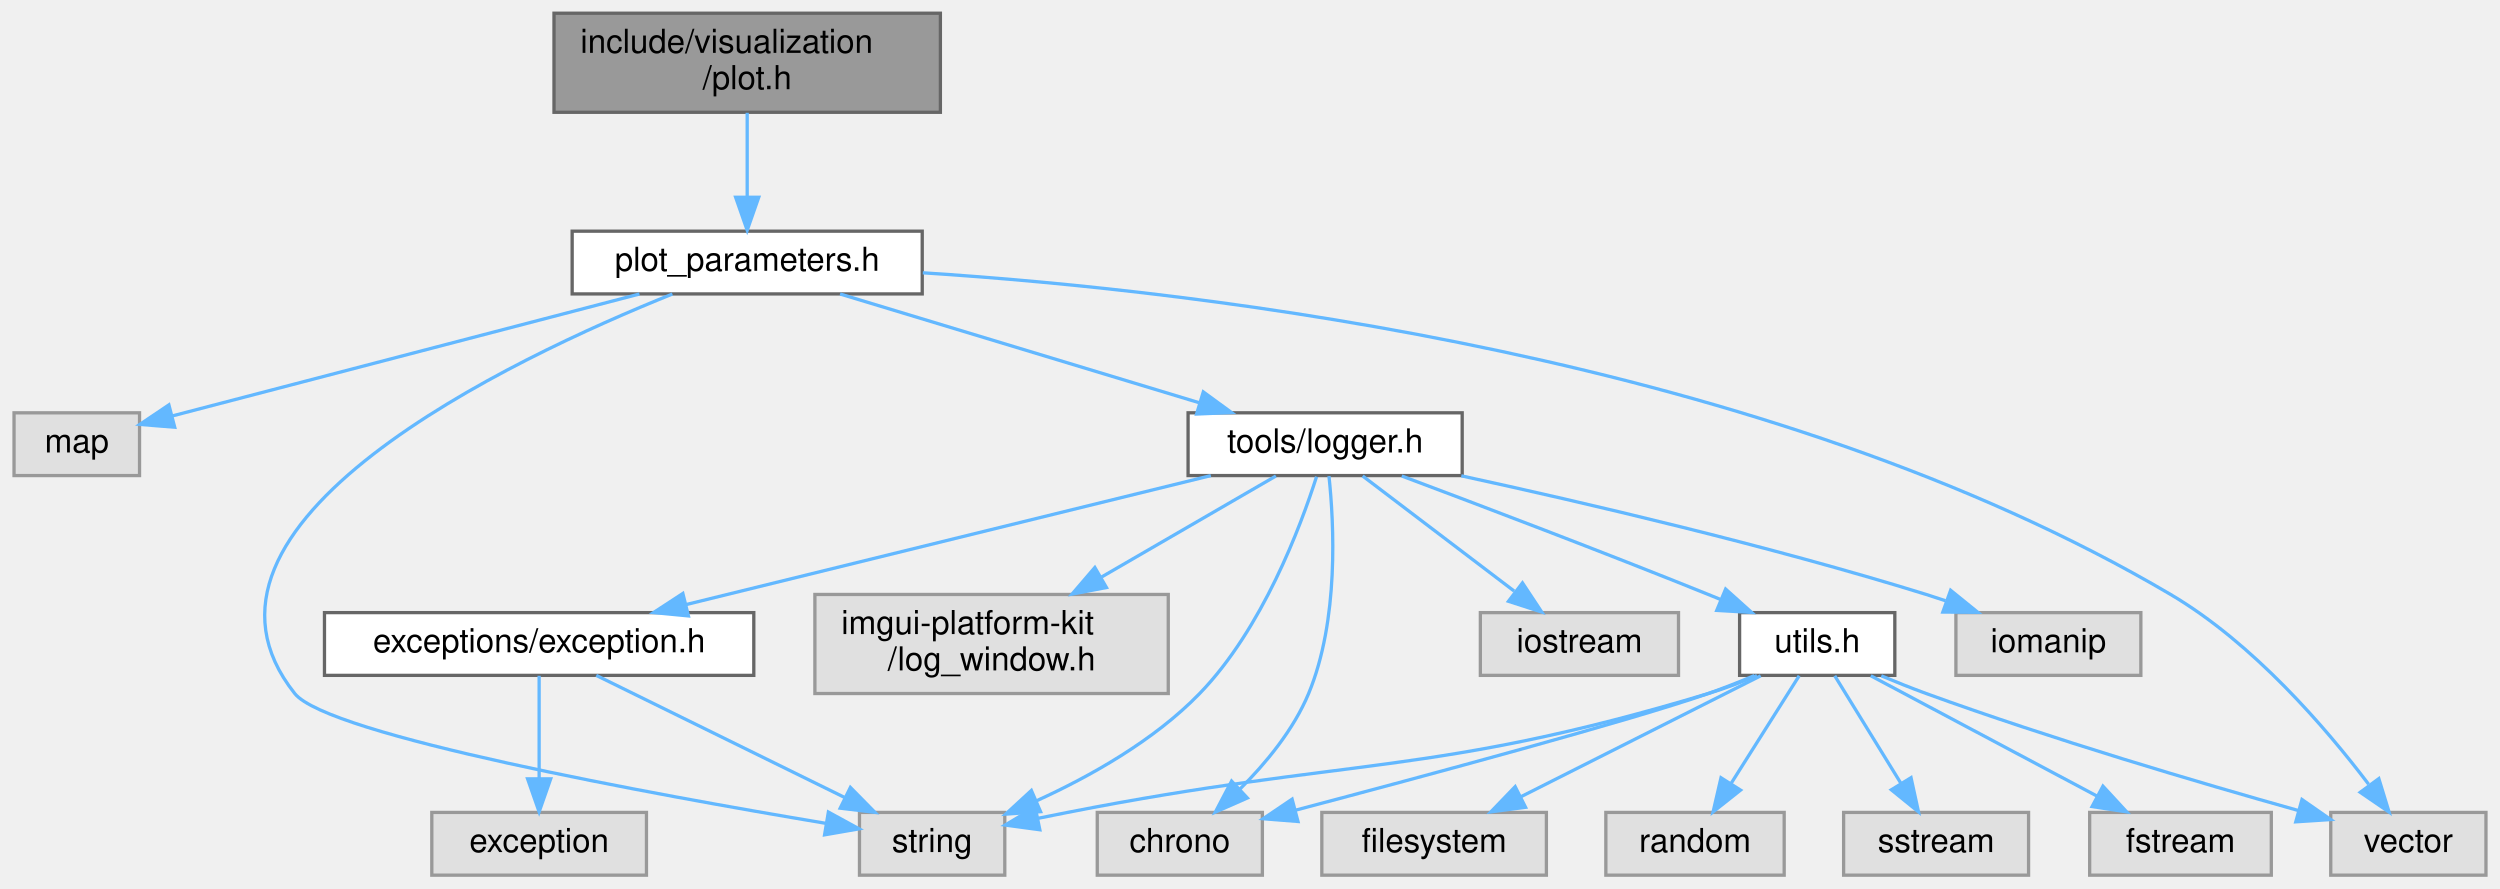
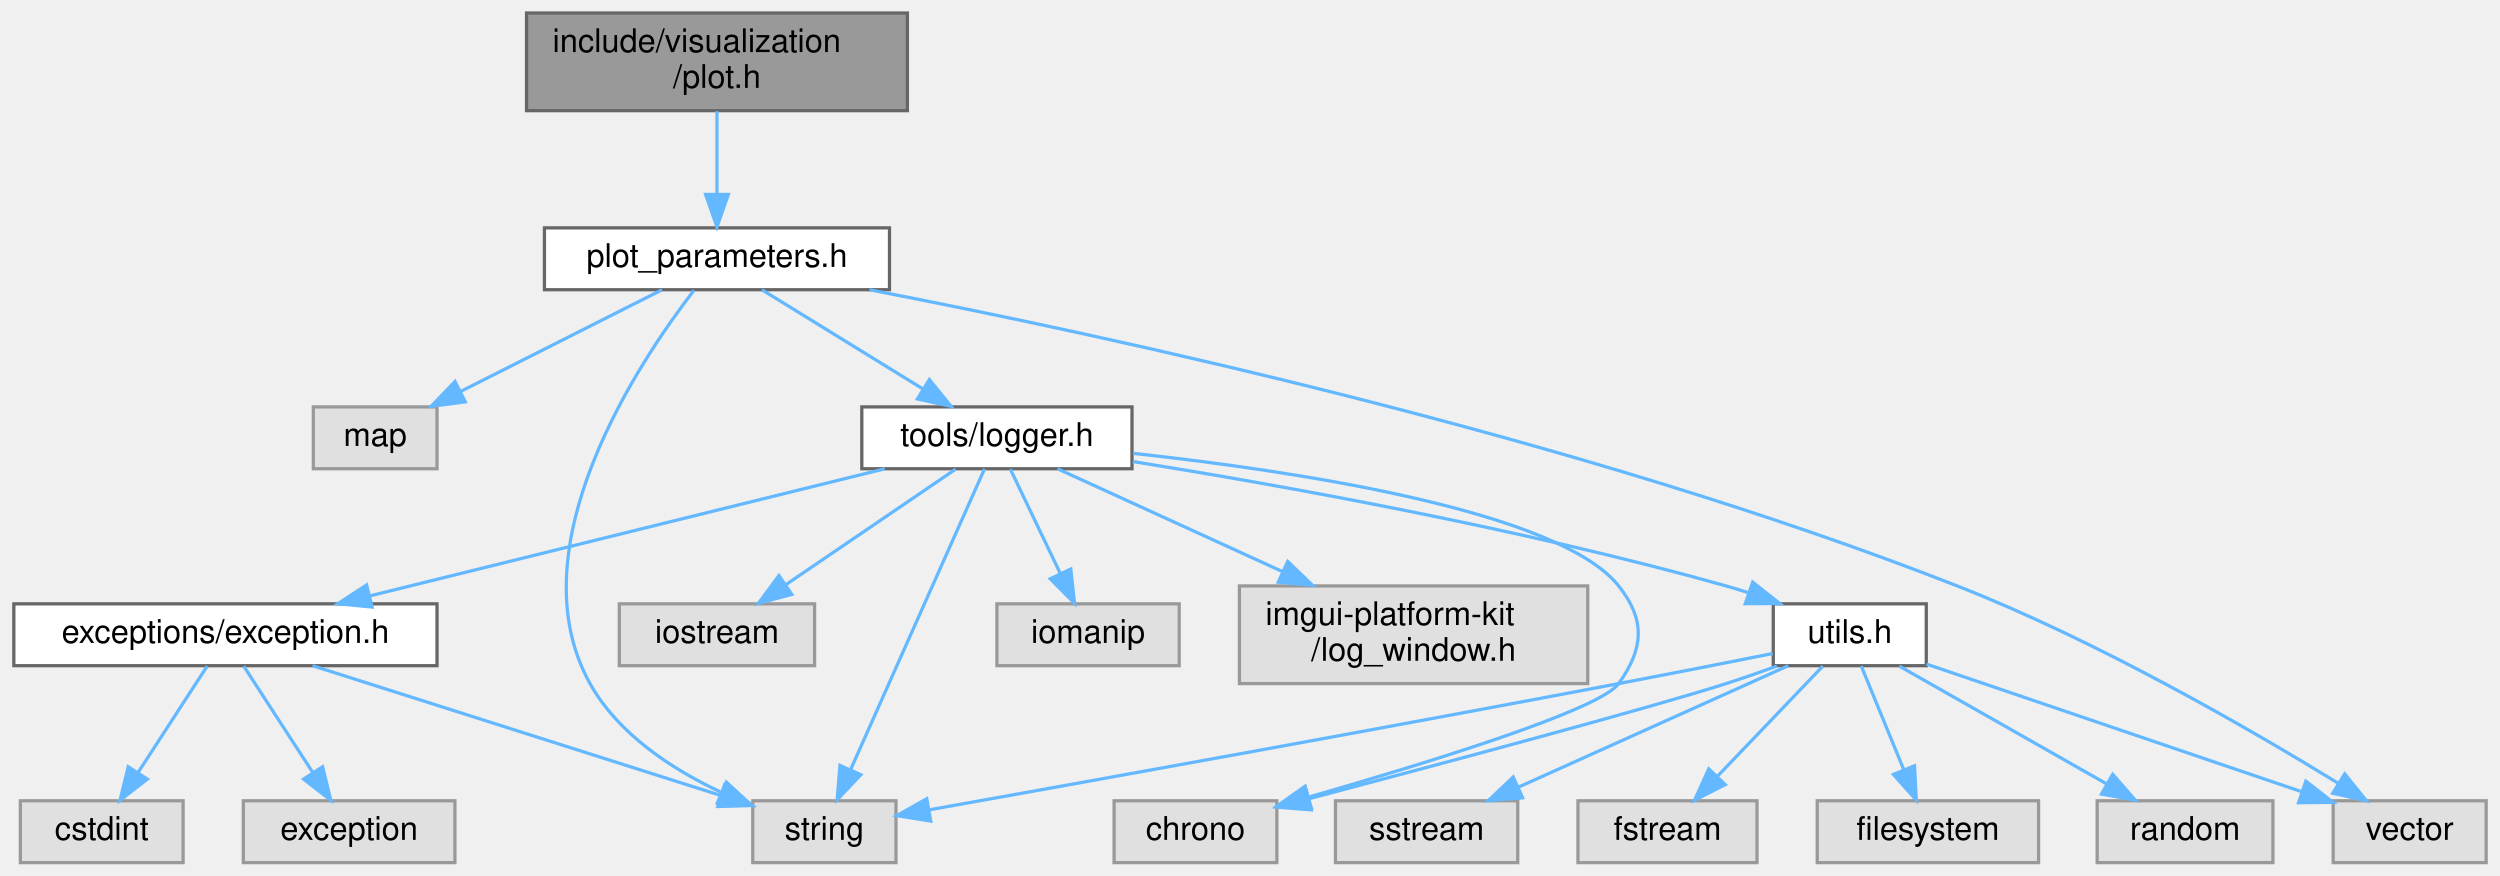
- <svg xmlns="http://www.w3.org/2000/svg" xmlns:xlink="http://www.w3.org/1999/xlink" width="757pt" height="269pt" viewBox="0.00 0.00 756.50 269.00">
+ <svg xmlns="http://www.w3.org/2000/svg" xmlns:xlink="http://www.w3.org/1999/xlink" width="768pt" height="269pt" viewBox="0.00 0.00 767.50 269.00">
  <g id="graph0" class="graph" transform="scale(1 1) rotate(0) translate(4 265)">
    <g id="Node000001" class="node">
      <g id="a_Node000001">
        <a xlink:title=" ">
-           <polygon fill="#999999" stroke="#666666" points="280.5,-261 163.5,-261 163.5,-231 280.5,-231 280.5,-261" />
-           <text text-anchor="start" x="171.5" y="-249" font-family="Helvetica,sans-Serif" font-size="10.00">include/visualization</text>
-           <text text-anchor="middle" x="222" y="-238" font-family="Helvetica,sans-Serif" font-size="10.00">/plot.h</text>
+           <polygon fill="#999999" stroke="#666666" points="274.5,-261 157.5,-261 157.5,-231 274.5,-231 274.5,-261" />
+           <text text-anchor="start" x="165.5" y="-249" font-family="Helvetica,sans-Serif" font-size="10.00">include/visualization</text>
+           <text text-anchor="middle" x="216" y="-238" font-family="Helvetica,sans-Serif" font-size="10.00">/plot.h</text>
        </a>
      </g>
    </g>
    <g id="Node000002" class="node">
      <g id="a_Node000002">
        <a xlink:href="plot__parameters_8h.html" target="_top" xlink:title=" ">
-           <polygon fill="white" stroke="#666666" points="275,-195 169,-195 169,-176 275,-176 275,-195" />
-           <text text-anchor="middle" x="222" y="-183" font-family="Helvetica,sans-Serif" font-size="10.00">plot_parameters.h</text>
+           <polygon fill="white" stroke="#666666" points="269,-195 163,-195 163,-176 269,-176 269,-195" />
+           <text text-anchor="middle" x="216" y="-183" font-family="Helvetica,sans-Serif" font-size="10.00">plot_parameters.h</text>
        </a>
      </g>
    </g>
    <g id="edge1_Node000001_Node000002" class="edge">
      <g id="a_edge1_Node000001_Node000002">
        <a xlink:title=" ">
-           <path fill="none" stroke="#63b8ff" d="M222,-230.84C222,-223.21 222,-213.7 222,-205.45" />
-           <polygon fill="#63b8ff" stroke="#63b8ff" points="225.5,-205.27 222,-195.27 218.5,-205.27 225.5,-205.27" />
+           <path fill="none" stroke="#63b8ff" d="M216,-230.84C216,-223.21 216,-213.7 216,-205.45" />
+           <polygon fill="#63b8ff" stroke="#63b8ff" points="219.5,-205.27 216,-195.27 212.5,-205.27 219.5,-205.27" />
        </a>
      </g>
    </g>
    <g id="Node000003" class="node">
      <g id="a_Node000003">
        <a xlink:title=" ">
-           <polygon fill="#e0e0e0" stroke="#999999" points="38,-140 0,-140 0,-121 38,-121 38,-140" />
-           <text text-anchor="middle" x="19" y="-128" font-family="Helvetica,sans-Serif" font-size="10.00">map</text>
+           <polygon fill="#e0e0e0" stroke="#999999" points="130,-140 92,-140 92,-121 130,-121 130,-140" />
+           <text text-anchor="middle" x="111" y="-128" font-family="Helvetica,sans-Serif" font-size="10.00">map</text>
        </a>
      </g>
    </g>
    <g id="edge2_Node000002_Node000003" class="edge">
      <g id="a_edge2_Node000002_Node000003">
        <a xlink:title=" ">
-           <path fill="none" stroke="#63b8ff" d="M189.38,-175.98C150.25,-165.77 85.25,-148.8 47.86,-139.04" />
-           <polygon fill="#63b8ff" stroke="#63b8ff" points="48.65,-135.63 38.09,-136.49 46.89,-142.4 48.65,-135.63" />
+           <path fill="none" stroke="#63b8ff" d="M199.13,-175.98C182.39,-167.54 156.5,-154.47 137.11,-144.68" />
+           <polygon fill="#63b8ff" stroke="#63b8ff" points="138.68,-141.55 128.18,-140.17 135.53,-147.8 138.68,-141.55" />
        </a>
      </g>
    </g>
    <g id="Node000004" class="node">
      <g id="a_Node000004">
        <a xlink:title=" ">
-           <polygon fill="#e0e0e0" stroke="#999999" points="300,-19 256,-19 256,0 300,0 300,-19" />
-           <text text-anchor="middle" x="278" y="-7" font-family="Helvetica,sans-Serif" font-size="10.00">string</text>
+           <polygon fill="#e0e0e0" stroke="#999999" points="271,-19 227,-19 227,0 271,0 271,-19" />
+           <text text-anchor="middle" x="249" y="-7" font-family="Helvetica,sans-Serif" font-size="10.00">string</text>
        </a>
      </g>
    </g>
    <g id="edge3_Node000002_Node000004" class="edge">
      <g id="a_edge3_Node000002_Node000004">
        <a xlink:title=" ">
-           <path fill="none" stroke="#63b8ff" d="M199.35,-175.97C150.79,-156.45 44.24,-106.22 85,-55 95.01,-42.41 193.49,-24.45 245.77,-15.7" />
-           <polygon fill="#63b8ff" stroke="#63b8ff" points="246.58,-19.11 255.87,-14.03 245.43,-12.21 246.58,-19.11" />
+           <path fill="none" stroke="#63b8ff" d="M208.94,-175.82C192.29,-154.23 153.68,-96.84 177,-55 185.63,-39.52 202.1,-28.75 217.12,-21.69" />
+           <polygon fill="#63b8ff" stroke="#63b8ff" points="218.88,-24.74 226.68,-17.57 216.11,-18.31 218.88,-24.74" />
        </a>
      </g>
    </g>
    <g id="Node000005" class="node">
      <g id="a_Node000005">
        <a xlink:title=" ">
-           <polygon fill="#e0e0e0" stroke="#999999" points="748.5,-19 701.5,-19 701.5,0 748.5,0 748.5,-19" />
-           <text text-anchor="middle" x="725" y="-7" font-family="Helvetica,sans-Serif" font-size="10.00">vector</text>
+           <polygon fill="#e0e0e0" stroke="#999999" points="759.5,-19 712.5,-19 712.5,0 759.5,0 759.5,-19" />
+           <text text-anchor="middle" x="736" y="-7" font-family="Helvetica,sans-Serif" font-size="10.00">vector</text>
        </a>
      </g>
    </g>
    <g id="edge4_Node000002_Node000005" class="edge">
      <g id="a_edge4_Node000002_Node000005">
        <a xlink:title=" ">
-           <path fill="none" stroke="#63b8ff" d="M275.17,-182.4C360.48,-176.9 530.75,-157 653,-85 677.98,-70.29 700.04,-44.58 712.96,-27.54" />
-           <polygon fill="#63b8ff" stroke="#63b8ff" points="716.06,-29.23 719.16,-19.1 710.42,-25.09 716.06,-29.23" />
+           <path fill="none" stroke="#63b8ff" d="M262.86,-175.98C335.88,-161.89 480.53,-130.68 597,-85 640.32,-68.01 687.39,-40.74 714.13,-24.33" />
+           <polygon fill="#63b8ff" stroke="#63b8ff" points="716.05,-27.26 722.7,-19.02 712.36,-21.31 716.05,-27.26" />
        </a>
      </g>
    </g>
    <g id="Node000006" class="node">
      <g id="a_Node000006">
        <a xlink:href="logger_8h.html" target="_top" xlink:title=" ">
-           <polygon fill="white" stroke="#666666" points="438.5,-140 355.5,-140 355.5,-121 438.5,-121 438.5,-140" />
-           <text text-anchor="middle" x="397" y="-128" font-family="Helvetica,sans-Serif" font-size="10.00">tools/logger.h</text>
+           <polygon fill="white" stroke="#666666" points="343.5,-140 260.5,-140 260.5,-121 343.5,-121 343.5,-140" />
+           <text text-anchor="middle" x="302" y="-128" font-family="Helvetica,sans-Serif" font-size="10.00">tools/logger.h</text>
        </a>
      </g>
    </g>
    <g id="edge5_Node000002_Node000006" class="edge">
      <g id="a_edge5_Node000002_Node000006">
        <a xlink:title=" ">
-           <path fill="none" stroke="#63b8ff" d="M250.12,-175.98C279.62,-167.05 326.19,-152.94 358.97,-143.02" />
-           <polygon fill="#63b8ff" stroke="#63b8ff" points="360.11,-146.33 368.66,-140.08 358.08,-139.63 360.11,-146.33" />
+           <path fill="none" stroke="#63b8ff" d="M229.82,-175.98C243.15,-167.77 263.58,-155.18 279.31,-145.49" />
+           <polygon fill="#63b8ff" stroke="#63b8ff" points="281.25,-148.4 287.93,-140.17 277.58,-142.44 281.25,-148.4" />
        </a>
      </g>
    </g>
    <g id="edge7_Node000006_Node000004" class="edge">
      <g id="a_edge7_Node000006_Node000004">
        <a xlink:title=" ">
-           <path fill="none" stroke="#63b8ff" d="M394.4,-120.67C389.59,-105.59 378,-74.6 359,-55 345.18,-40.75 325.8,-29.88 309.46,-22.45" />
-           <polygon fill="#63b8ff" stroke="#63b8ff" points="310.83,-19.23 300.26,-18.48 308.05,-25.65 310.83,-19.23" />
+           <path fill="none" stroke="#63b8ff" d="M298.19,-120.94C289.64,-101.74 268.76,-54.86 257.14,-28.77" />
+           <polygon fill="#63b8ff" stroke="#63b8ff" points="260.19,-27.01 252.92,-19.3 253.79,-29.86 260.19,-27.01" />
        </a>
      </g>
    </g>
    <g id="Node000007" class="node">
      <g id="a_Node000007">
        <a xlink:title=" ">
-           <polygon fill="#e0e0e0" stroke="#999999" points="504,-79.5 444,-79.5 444,-60.5 504,-60.5 504,-79.5" />
-           <text text-anchor="middle" x="474" y="-67.5" font-family="Helvetica,sans-Serif" font-size="10.00">iostream</text>
+           <polygon fill="#e0e0e0" stroke="#999999" points="246,-79.5 186,-79.5 186,-60.5 246,-60.5 246,-79.5" />
+           <text text-anchor="middle" x="216" y="-67.5" font-family="Helvetica,sans-Serif" font-size="10.00">iostream</text>
        </a>
      </g>
    </g>
    <g id="edge6_Node000006_Node000007" class="edge">
      <g id="a_edge6_Node000006_Node000007">
        <a xlink:title=" ">
-           <path fill="none" stroke="#63b8ff" d="M408.36,-120.87C420.42,-111.71 439.7,-97.06 454.25,-86.01" />
-           <polygon fill="#63b8ff" stroke="#63b8ff" points="456.75,-88.5 462.59,-79.67 452.51,-82.93 456.75,-88.5" />
+           <path fill="none" stroke="#63b8ff" d="M289.31,-120.87C275.59,-111.54 253.5,-96.51 237.15,-85.38" />
+           <polygon fill="#63b8ff" stroke="#63b8ff" points="238.98,-82.4 228.74,-79.67 235.04,-88.19 238.98,-82.4" />
        </a>
      </g>
    </g>
    <g id="Node000008" class="node">
      <g id="a_Node000008">
        <a xlink:title=" ">
-           <polygon fill="#e0e0e0" stroke="#999999" points="378,-19 328,-19 328,0 378,0 378,-19" />
-           <text text-anchor="middle" x="353" y="-7" font-family="Helvetica,sans-Serif" font-size="10.00">chrono</text>
+           <polygon fill="#e0e0e0" stroke="#999999" points="388,-19 338,-19 338,0 388,0 388,-19" />
+           <text text-anchor="middle" x="363" y="-7" font-family="Helvetica,sans-Serif" font-size="10.00">chrono</text>
        </a>
      </g>
    </g>
    <g id="edge8_Node000006_Node000008" class="edge">
      <g id="a_edge8_Node000006_Node000008">
        <a xlink:title=" ">
-           <path fill="none" stroke="#63b8ff" d="M398.16,-120.83C399.69,-106.51 401.24,-77.27 392,-55 387.45,-44.04 379.07,-33.91 371.24,-26.1" />
-           <polygon fill="#63b8ff" stroke="#63b8ff" points="373.45,-23.37 363.75,-19.1 368.67,-28.49 373.45,-23.37" />
+           <path fill="none" stroke="#63b8ff" d="M343.88,-125.73C394.37,-120.21 474.74,-108 493,-85 501.29,-74.56 500.75,-65.85 493,-55 487.25,-46.95 434.35,-30.64 397.84,-20.16" />
+           <polygon fill="#63b8ff" stroke="#63b8ff" points="398.6,-16.74 388.02,-17.38 396.68,-23.48 398.6,-16.74" />
        </a>
      </g>
    </g>
    <g id="Node000009" class="node">
      <g id="a_Node000009">
        <a xlink:title=" ">
-           <polygon fill="#e0e0e0" stroke="#999999" points="644,-79.5 588,-79.5 588,-60.5 644,-60.5 644,-79.5" />
-           <text text-anchor="middle" x="616" y="-67.5" font-family="Helvetica,sans-Serif" font-size="10.00">iomanip</text>
+           <polygon fill="#e0e0e0" stroke="#999999" points="358,-79.5 302,-79.5 302,-60.5 358,-60.5 358,-79.5" />
+           <text text-anchor="middle" x="330" y="-67.5" font-family="Helvetica,sans-Serif" font-size="10.00">iomanip</text>
        </a>
      </g>
    </g>
    <g id="edge9_Node000006_Node000009" class="edge">
      <g id="a_edge9_Node000006_Node000009">
        <a xlink:title=" ">
-           <path fill="none" stroke="#63b8ff" d="M438.23,-120.92C475.38,-112.84 531.31,-99.79 579,-85 580.92,-84.4 582.88,-83.76 584.85,-83.09" />
-           <polygon fill="#63b8ff" stroke="#63b8ff" points="586.4,-86.26 594.63,-79.59 584.04,-79.67 586.4,-86.26" />
+           <path fill="none" stroke="#63b8ff" d="M306.13,-120.87C310.14,-112.49 316.35,-99.51 321.44,-88.89" />
+           <polygon fill="#63b8ff" stroke="#63b8ff" points="324.69,-90.2 325.85,-79.67 318.38,-87.18 324.69,-90.2" />
        </a>
      </g>
    </g>
    <g id="Node000010" class="node">
      <g id="a_Node000010">
        <a xlink:title=" ">
-           <polygon fill="#e0e0e0" stroke="#999999" points="349.5,-85 242.5,-85 242.5,-55 349.5,-55 349.5,-85" />
-           <text text-anchor="start" x="250.5" y="-73" font-family="Helvetica,sans-Serif" font-size="10.00">imgui-platform-kit</text>
-           <text text-anchor="middle" x="296" y="-62" font-family="Helvetica,sans-Serif" font-size="10.00">/log_window.h</text>
+           <polygon fill="#e0e0e0" stroke="#999999" points="483.5,-85 376.5,-85 376.5,-55 483.5,-55 483.5,-85" />
+           <text text-anchor="start" x="384.5" y="-73" font-family="Helvetica,sans-Serif" font-size="10.00">imgui-platform-kit</text>
+           <text text-anchor="middle" x="430" y="-62" font-family="Helvetica,sans-Serif" font-size="10.00">/log_window.h</text>
        </a>
      </g>
    </g>
    <g id="edge10_Node000006_Node000010" class="edge">
      <g id="a_edge10_Node000006_Node000010">
        <a xlink:title=" ">
-           <path fill="none" stroke="#63b8ff" d="M382.1,-120.87C368.27,-112.86 347.19,-100.65 329.35,-90.31" />
-           <polygon fill="#63b8ff" stroke="#63b8ff" points="330.78,-87.1 320.37,-85.11 327.27,-93.16 330.78,-87.1" />
+           <path fill="none" stroke="#63b8ff" d="M320.61,-120.99C338.65,-112.75 366.6,-99.98 389.73,-89.4" />
+           <polygon fill="#63b8ff" stroke="#63b8ff" points="391.34,-92.52 398.98,-85.18 388.43,-86.15 391.34,-92.52" />
        </a>
      </g>
    </g>
    <g id="Node000011" class="node">
      <g id="a_Node000011">
        <a xlink:href="exception_8h.html" target="_top" xlink:title=" ">
-           <polygon fill="white" stroke="#666666" points="224,-79.5 94,-79.5 94,-60.5 224,-60.5 224,-79.5" />
-           <text text-anchor="middle" x="159" y="-67.5" font-family="Helvetica,sans-Serif" font-size="10.00">exceptions/exception.h</text>
+           <polygon fill="white" stroke="#666666" points="130,-79.5 0,-79.5 0,-60.5 130,-60.5 130,-79.5" />
+           <text text-anchor="middle" x="65" y="-67.5" font-family="Helvetica,sans-Serif" font-size="10.00">exceptions/exception.h</text>
        </a>
      </g>
    </g>
    <g id="edge11_Node000006_Node000011" class="edge">
      <g id="a_edge11_Node000006_Node000011">
        <a xlink:title=" ">
-           <path fill="none" stroke="#63b8ff" d="M362.39,-120.99C320.44,-110.68 249.66,-93.28 203.64,-81.97" />
-           <polygon fill="#63b8ff" stroke="#63b8ff" points="204.2,-78.5 193.65,-79.52 202.52,-85.3 204.2,-78.5" />
+           <path fill="none" stroke="#63b8ff" d="M267.54,-120.99C225.76,-110.68 155.28,-93.28 109.46,-81.97" />
+           <polygon fill="#63b8ff" stroke="#63b8ff" points="110.05,-78.52 99.5,-79.52 108.37,-85.31 110.05,-78.52" />
+         </a>
+       </g>
+     </g>
+     <g id="Node000014" class="node">
+       <g id="a_Node000014">
+         <a xlink:href="utils_8h.html" target="_top" xlink:title=" ">
+           <polygon fill="white" stroke="#666666" points="587.5,-79.5 540.5,-79.5 540.5,-60.5 587.5,-60.5 587.5,-79.5" />
+           <text text-anchor="middle" x="564" y="-67.5" font-family="Helvetica,sans-Serif" font-size="10.00">utils.h</text>
+         </a>
+       </g>
+     </g>
+     <g id="edge15_Node000006_Node000014" class="edge">
+       <g id="a_edge15_Node000006_Node000014">
+         <a xlink:title=" ">
+           <path fill="none" stroke="#63b8ff" d="M343.75,-123.22C389.08,-115.93 463.41,-102.63 526,-85 528.28,-84.36 530.63,-83.64 532.97,-82.88" />
+           <polygon fill="#63b8ff" stroke="#63b8ff" points="534.18,-86.16 542.49,-79.59 531.9,-79.55 534.18,-86.16" />
+         </a>
+       </g>
+     </g>
+     <g id="edge14_Node000011_Node000004" class="edge">
+       <g id="a_edge14_Node000011_Node000004">
+         <a xlink:title=" ">
+           <path fill="none" stroke="#63b8ff" d="M91.76,-60.49C124.96,-49.94 181.52,-31.95 216.99,-20.68" />
+           <polygon fill="#63b8ff" stroke="#63b8ff" points="218.36,-23.91 226.83,-17.55 216.24,-17.24 218.36,-23.91" />
+         </a>
+       </g>
+     </g>
+     <g id="Node000012" class="node">
+       <g id="a_Node000012">
+         <a xlink:title=" ">
+           <polygon fill="#e0e0e0" stroke="#999999" points="52,-19 2,-19 2,0 52,0 52,-19" />
+           <text text-anchor="middle" x="27" y="-7" font-family="Helvetica,sans-Serif" font-size="10.00">cstdint</text>
+         </a>
+       </g>
+     </g>
+     <g id="edge12_Node000011_Node000012" class="edge">
+       <g id="a_edge12_Node000011_Node000012">
+         <a xlink:title=" ">
+           <path fill="none" stroke="#63b8ff" d="M59.39,-60.37C53.84,-51.81 45.17,-38.47 38.2,-27.74" />
+           <polygon fill="#63b8ff" stroke="#63b8ff" points="41.01,-25.65 32.63,-19.17 35.14,-29.46 41.01,-25.65" />
        </a>
      </g>
    </g>
    <g id="Node000013" class="node">
      <g id="a_Node000013">
-         <a xlink:href="utils_8h.html" target="_top" xlink:title=" ">
-           <polygon fill="white" stroke="#666666" points="569.5,-79.5 522.5,-79.5 522.5,-60.5 569.5,-60.5 569.5,-79.5" />
-           <text text-anchor="middle" x="546" y="-67.5" font-family="Helvetica,sans-Serif" font-size="10.00">utils.h</text>
-         </a>
-       </g>
-     </g>
-     <g id="edge14_Node000006_Node000013" class="edge">
-       <g id="a_edge14_Node000006_Node000013">
-         <a xlink:title=" ">
-           <path fill="none" stroke="#63b8ff" d="M420.2,-120.87C443.69,-112.07 481,-97.92 513,-85 514.2,-84.52 515.42,-84.02 516.66,-83.51" />
-           <polygon fill="#63b8ff" stroke="#63b8ff" points="518.27,-86.63 526.15,-79.55 515.58,-80.17 518.27,-86.63" />
-         </a>
-       </g>
-     </g>
-     <g id="edge13_Node000011_Node000004" class="edge">
-       <g id="a_edge13_Node000011_Node000004">
-         <a xlink:title=" ">
-           <path fill="none" stroke="#63b8ff" d="M176.3,-60.49C196.05,-50.79 228.55,-34.81 251.49,-23.53" />
-           <polygon fill="#63b8ff" stroke="#63b8ff" points="253.25,-26.57 260.68,-19.02 250.16,-20.29 253.25,-26.57" />
-         </a>
-       </g>
-     </g>
-     <g id="Node000012" class="node">
-       <g id="a_Node000012">
-         <a xlink:title=" ">
-           <polygon fill="#e0e0e0" stroke="#999999" points="191.5,-19 126.5,-19 126.5,0 191.5,0 191.5,-19" />
-           <text text-anchor="middle" x="159" y="-7" font-family="Helvetica,sans-Serif" font-size="10.00">exception</text>
-         </a>
-       </g>
-     </g>
-     <g id="edge12_Node000011_Node000012" class="edge">
-       <g id="a_edge12_Node000011_Node000012">
-         <a xlink:title=" ">
-           <path fill="none" stroke="#63b8ff" d="M159,-60.37C159,-52.25 159,-39.81 159,-29.39" />
-           <polygon fill="#63b8ff" stroke="#63b8ff" points="162.5,-29.17 159,-19.17 155.5,-29.17 162.5,-29.17" />
-         </a>
-       </g>
-     </g>
-     <g id="edge15_Node000013_Node000004" class="edge">
-       <g id="a_edge15_Node000013_Node000004">
-         <a xlink:title=" ">
-           <path fill="none" stroke="#63b8ff" d="M527.76,-60.43C523.03,-58.44 517.89,-56.47 513,-55 429.03,-29.73 405.05,-35.9 319,-19 316.12,-18.44 313.14,-17.84 310.15,-17.23" />
-           <polygon fill="#63b8ff" stroke="#63b8ff" points="310.61,-13.75 300.11,-15.17 309.2,-20.61 310.61,-13.75" />
-         </a>
-       </g>
-     </g>
-     <g id="edge16_Node000013_Node000005" class="edge">
-       <g id="a_edge16_Node000013_Node000005">
-         <a xlink:title=" ">
-           <path fill="none" stroke="#63b8ff" d="M565.41,-60.36C569.84,-58.51 574.55,-56.62 579,-55 617.1,-41.16 661.79,-27.97 691.6,-19.6" />
-           <polygon fill="#63b8ff" stroke="#63b8ff" points="692.79,-22.9 701.49,-16.84 690.91,-16.15 692.79,-22.9" />
-         </a>
-       </g>
-     </g>
-     <g id="edge20_Node000013_Node000008" class="edge">
-       <g id="a_edge20_Node000013_Node000008">
-         <a xlink:title=" ">
-           <path fill="none" stroke="#63b8ff" d="M526.97,-60.43C522.44,-58.53 517.58,-56.6 513,-55 490.03,-46.97 427.78,-30.18 388.05,-19.68" />
-           <polygon fill="#63b8ff" stroke="#63b8ff" points="388.78,-16.25 378.22,-17.09 387,-23.02 388.78,-16.25" />
-         </a>
-       </g>
-     </g>
-     <g id="Node000014" class="node">
-       <g id="a_Node000014">
-         <a xlink:title=" ">
-           <polygon fill="#e0e0e0" stroke="#999999" points="536,-19 482,-19 482,0 536,0 536,-19" />
-           <text text-anchor="middle" x="509" y="-7" font-family="Helvetica,sans-Serif" font-size="10.00">random</text>
-         </a>
-       </g>
-     </g>
-     <g id="edge17_Node000013_Node000014" class="edge">
-       <g id="a_edge17_Node000013_Node000014">
-         <a xlink:title=" ">
-           <path fill="none" stroke="#63b8ff" d="M540.54,-60.37C535.13,-51.81 526.69,-38.47 519.9,-27.74" />
-           <polygon fill="#63b8ff" stroke="#63b8ff" points="522.79,-25.75 514.48,-19.17 516.87,-29.49 522.79,-25.75" />
+         <a xlink:title=" ">
+           <polygon fill="#e0e0e0" stroke="#999999" points="135.5,-19 70.5,-19 70.5,0 135.5,0 135.5,-19" />
+           <text text-anchor="middle" x="103" y="-7" font-family="Helvetica,sans-Serif" font-size="10.00">exception</text>
+         </a>
+       </g>
+     </g>
+     <g id="edge13_Node000011_Node000013" class="edge">
+       <g id="a_edge13_Node000011_Node000013">
+         <a xlink:title=" ">
+           <path fill="none" stroke="#63b8ff" d="M70.61,-60.37C76.16,-51.81 84.83,-38.47 91.8,-27.74" />
+           <polygon fill="#63b8ff" stroke="#63b8ff" points="94.86,-29.46 97.37,-19.17 88.99,-25.65 94.86,-29.46" />
+         </a>
+       </g>
+     </g>
+     <g id="edge16_Node000014_Node000004" class="edge">
+       <g id="a_edge16_Node000014_Node000004">
+         <a xlink:title=" ">
+           <path fill="none" stroke="#63b8ff" d="M540.35,-64.25C526.55,-61.5 508.8,-58 493,-55 417.25,-40.63 328.1,-24.59 281.35,-16.25" />
+           <polygon fill="#63b8ff" stroke="#63b8ff" points="281.68,-12.75 271.22,-14.44 280.45,-19.64 281.68,-12.75" />
+         </a>
+       </g>
+     </g>
+     <g id="edge17_Node000014_Node000005" class="edge">
+       <g id="a_edge17_Node000014_Node000005">
+         <a xlink:title=" ">
+           <path fill="none" stroke="#63b8ff" d="M587.56,-60.99C617.32,-50.86 668.74,-33.38 702.57,-21.87" />
+           <polygon fill="#63b8ff" stroke="#63b8ff" points="704.11,-25.04 712.45,-18.51 701.86,-18.41 704.11,-25.04" />
+         </a>
+       </g>
+     </g>
+     <g id="edge21_Node000014_Node000008" class="edge">
+       <g id="a_edge21_Node000014_Node000008">
+         <a xlink:title=" ">
+           <path fill="none" stroke="#63b8ff" d="M541.61,-60.38C536.51,-58.52 531.09,-56.63 526,-55 502.24,-47.4 438.1,-30.25 397.73,-19.6" />
+           <polygon fill="#63b8ff" stroke="#63b8ff" points="398.57,-16.21 388.01,-17.04 396.79,-22.98 398.57,-16.21" />
        </a>
      </g>
    </g>
    <g id="Node000015" class="node">
      <g id="a_Node000015">
        <a xlink:title=" ">
-           <polygon fill="#e0e0e0" stroke="#999999" points="610,-19 554,-19 554,0 610,0 610,-19" />
-           <text text-anchor="middle" x="582" y="-7" font-family="Helvetica,sans-Serif" font-size="10.00">sstream</text>
-         </a>
-       </g>
-     </g>
-     <g id="edge18_Node000013_Node000015" class="edge">
-       <g id="a_edge18_Node000013_Node000015">
-         <a xlink:title=" ">
-           <path fill="none" stroke="#63b8ff" d="M551.31,-60.37C556.58,-51.81 564.79,-38.47 571.39,-27.74" />
-           <polygon fill="#63b8ff" stroke="#63b8ff" points="574.41,-29.52 576.67,-19.17 568.44,-25.85 574.41,-29.52" />
+           <polygon fill="#e0e0e0" stroke="#999999" points="694,-19 640,-19 640,0 694,0 694,-19" />
+           <text text-anchor="middle" x="667" y="-7" font-family="Helvetica,sans-Serif" font-size="10.00">random</text>
+         </a>
+       </g>
+     </g>
+     <g id="edge18_Node000014_Node000015" class="edge">
+       <g id="a_edge18_Node000014_Node000015">
+         <a xlink:title=" ">
+           <path fill="none" stroke="#63b8ff" d="M579.2,-60.37C596.01,-50.82 623.32,-35.31 643.02,-24.12" />
+           <polygon fill="#63b8ff" stroke="#63b8ff" points="644.77,-27.15 651.74,-19.17 641.32,-21.06 644.77,-27.15" />
        </a>
      </g>
    </g>
    <g id="Node000016" class="node">
      <g id="a_Node000016">
        <a xlink:title=" ">
-           <polygon fill="#e0e0e0" stroke="#999999" points="683.5,-19 628.5,-19 628.5,0 683.5,0 683.5,-19" />
-           <text text-anchor="middle" x="656" y="-7" font-family="Helvetica,sans-Serif" font-size="10.00">fstream</text>
-         </a>
-       </g>
-     </g>
-     <g id="edge19_Node000013_Node000016" class="edge">
-       <g id="a_edge19_Node000013_Node000016">
-         <a xlink:title=" ">
-           <path fill="none" stroke="#63b8ff" d="M562.23,-60.37C580.27,-50.78 609.62,-35.17 630.68,-23.97" />
-           <polygon fill="#63b8ff" stroke="#63b8ff" points="632.52,-26.95 639.7,-19.17 629.23,-20.77 632.52,-26.95" />
+           <polygon fill="#e0e0e0" stroke="#999999" points="462,-19 406,-19 406,0 462,0 462,-19" />
+           <text text-anchor="middle" x="434" y="-7" font-family="Helvetica,sans-Serif" font-size="10.00">sstream</text>
+         </a>
+       </g>
+     </g>
+     <g id="edge19_Node000014_Node000016" class="edge">
+       <g id="a_edge19_Node000014_Node000016">
+         <a xlink:title=" ">
+           <path fill="none" stroke="#63b8ff" d="M545.1,-60.49C523.34,-50.7 487.38,-34.52 462.29,-23.23" />
+           <polygon fill="#63b8ff" stroke="#63b8ff" points="463.48,-19.93 452.93,-19.02 460.61,-26.31 463.48,-19.93" />
        </a>
      </g>
    </g>
    <g id="Node000017" class="node">
      <g id="a_Node000017">
        <a xlink:title=" ">
-           <polygon fill="#e0e0e0" stroke="#999999" points="464,-19 396,-19 396,0 464,0 464,-19" />
-           <text text-anchor="middle" x="430" y="-7" font-family="Helvetica,sans-Serif" font-size="10.00">filesystem</text>
-         </a>
-       </g>
-     </g>
-     <g id="edge21_Node000013_Node000017" class="edge">
-       <g id="a_edge21_Node000013_Node000017">
-         <a xlink:title=" ">
-           <path fill="none" stroke="#63b8ff" d="M528.88,-60.37C509.78,-50.73 478.63,-35.03 456.4,-23.81" />
-           <polygon fill="#63b8ff" stroke="#63b8ff" points="457.69,-20.55 447.19,-19.17 454.54,-26.8 457.69,-20.55" />
+           <polygon fill="#e0e0e0" stroke="#999999" points="535.5,-19 480.5,-19 480.5,0 535.5,0 535.5,-19" />
+           <text text-anchor="middle" x="508" y="-7" font-family="Helvetica,sans-Serif" font-size="10.00">fstream</text>
+         </a>
+       </g>
+     </g>
+     <g id="edge20_Node000014_Node000017" class="edge">
+       <g id="a_edge20_Node000014_Node000017">
+         <a xlink:title=" ">
+           <path fill="none" stroke="#63b8ff" d="M555.74,-60.37C547.22,-51.47 533.74,-37.39 523.27,-26.45" />
+           <polygon fill="#63b8ff" stroke="#63b8ff" points="525.74,-23.97 516.3,-19.17 520.68,-28.81 525.74,-23.97" />
+         </a>
+       </g>
+     </g>
+     <g id="Node000018" class="node">
+       <g id="a_Node000018">
+         <a xlink:title=" ">
+           <polygon fill="#e0e0e0" stroke="#999999" points="622,-19 554,-19 554,0 622,0 622,-19" />
+           <text text-anchor="middle" x="588" y="-7" font-family="Helvetica,sans-Serif" font-size="10.00">filesystem</text>
+         </a>
+       </g>
+     </g>
+     <g id="edge22_Node000014_Node000018" class="edge">
+       <g id="a_edge22_Node000014_Node000018">
+         <a xlink:title=" ">
+           <path fill="none" stroke="#63b8ff" d="M567.54,-60.37C570.94,-52.07 576.19,-39.28 580.52,-28.72" />
+           <polygon fill="#63b8ff" stroke="#63b8ff" points="583.89,-29.75 584.44,-19.17 577.41,-27.09 583.89,-29.75" />
        </a>
      </g>
    </g>
  </g>
</svg>
